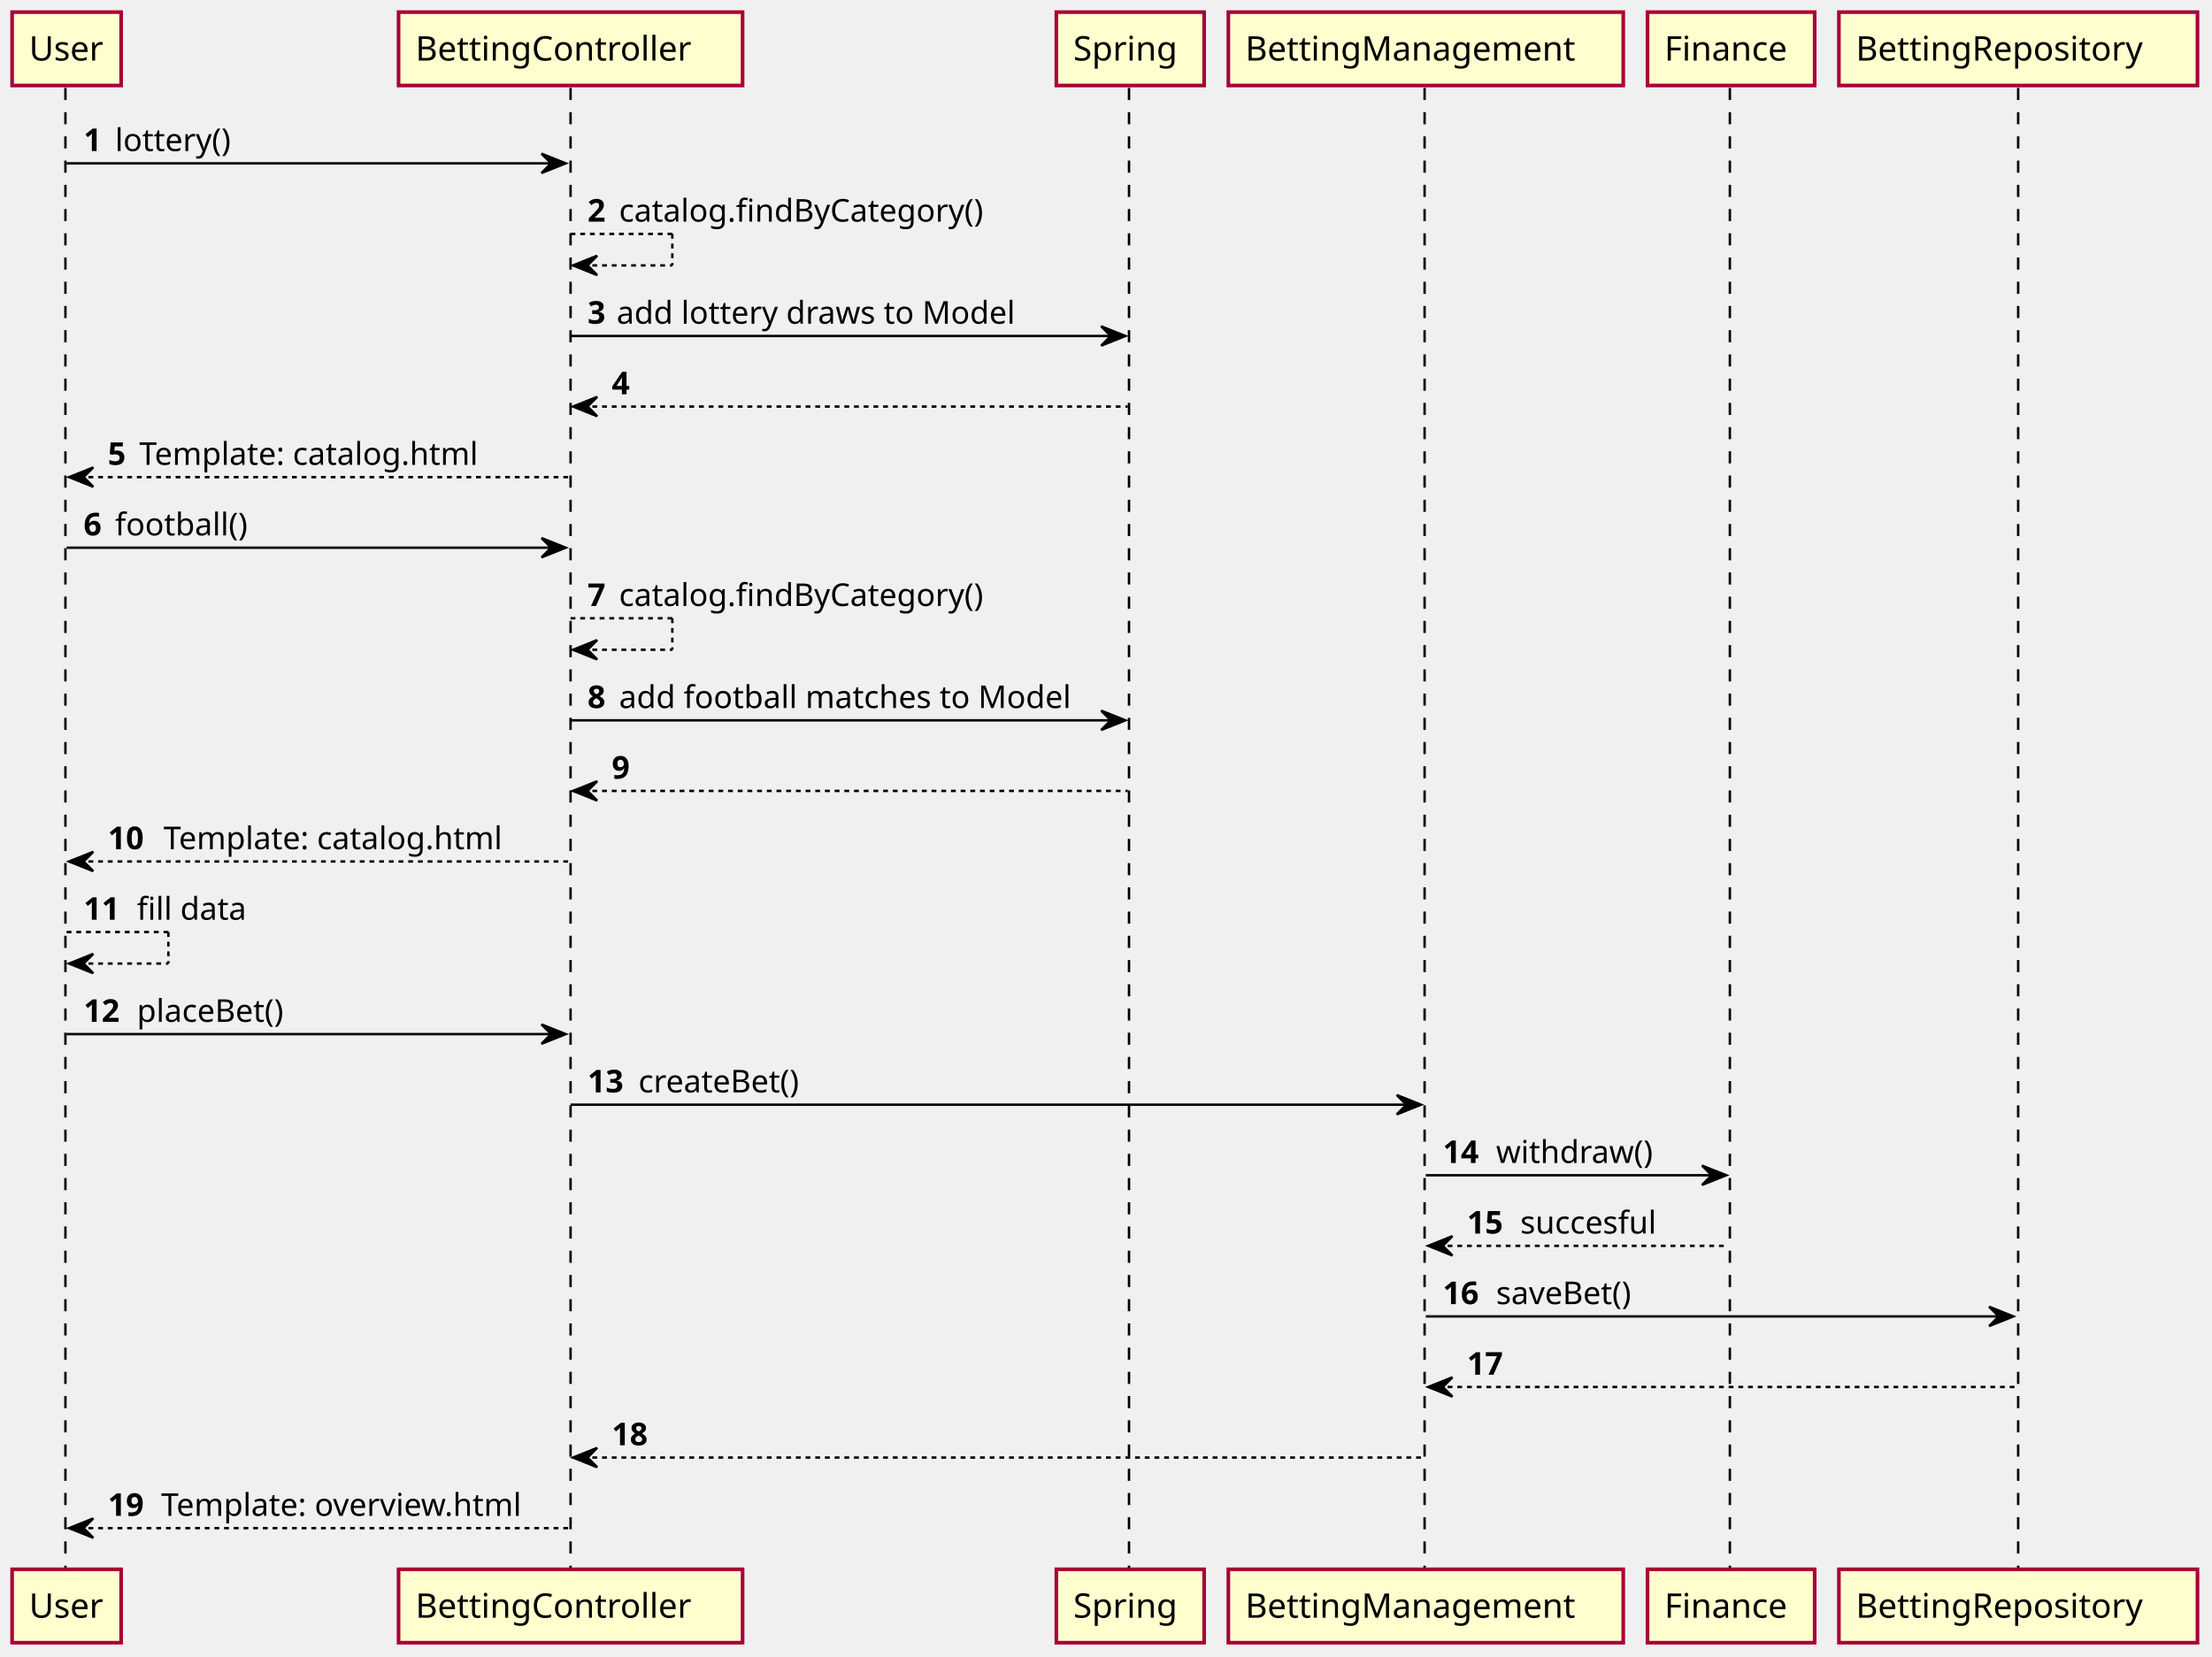
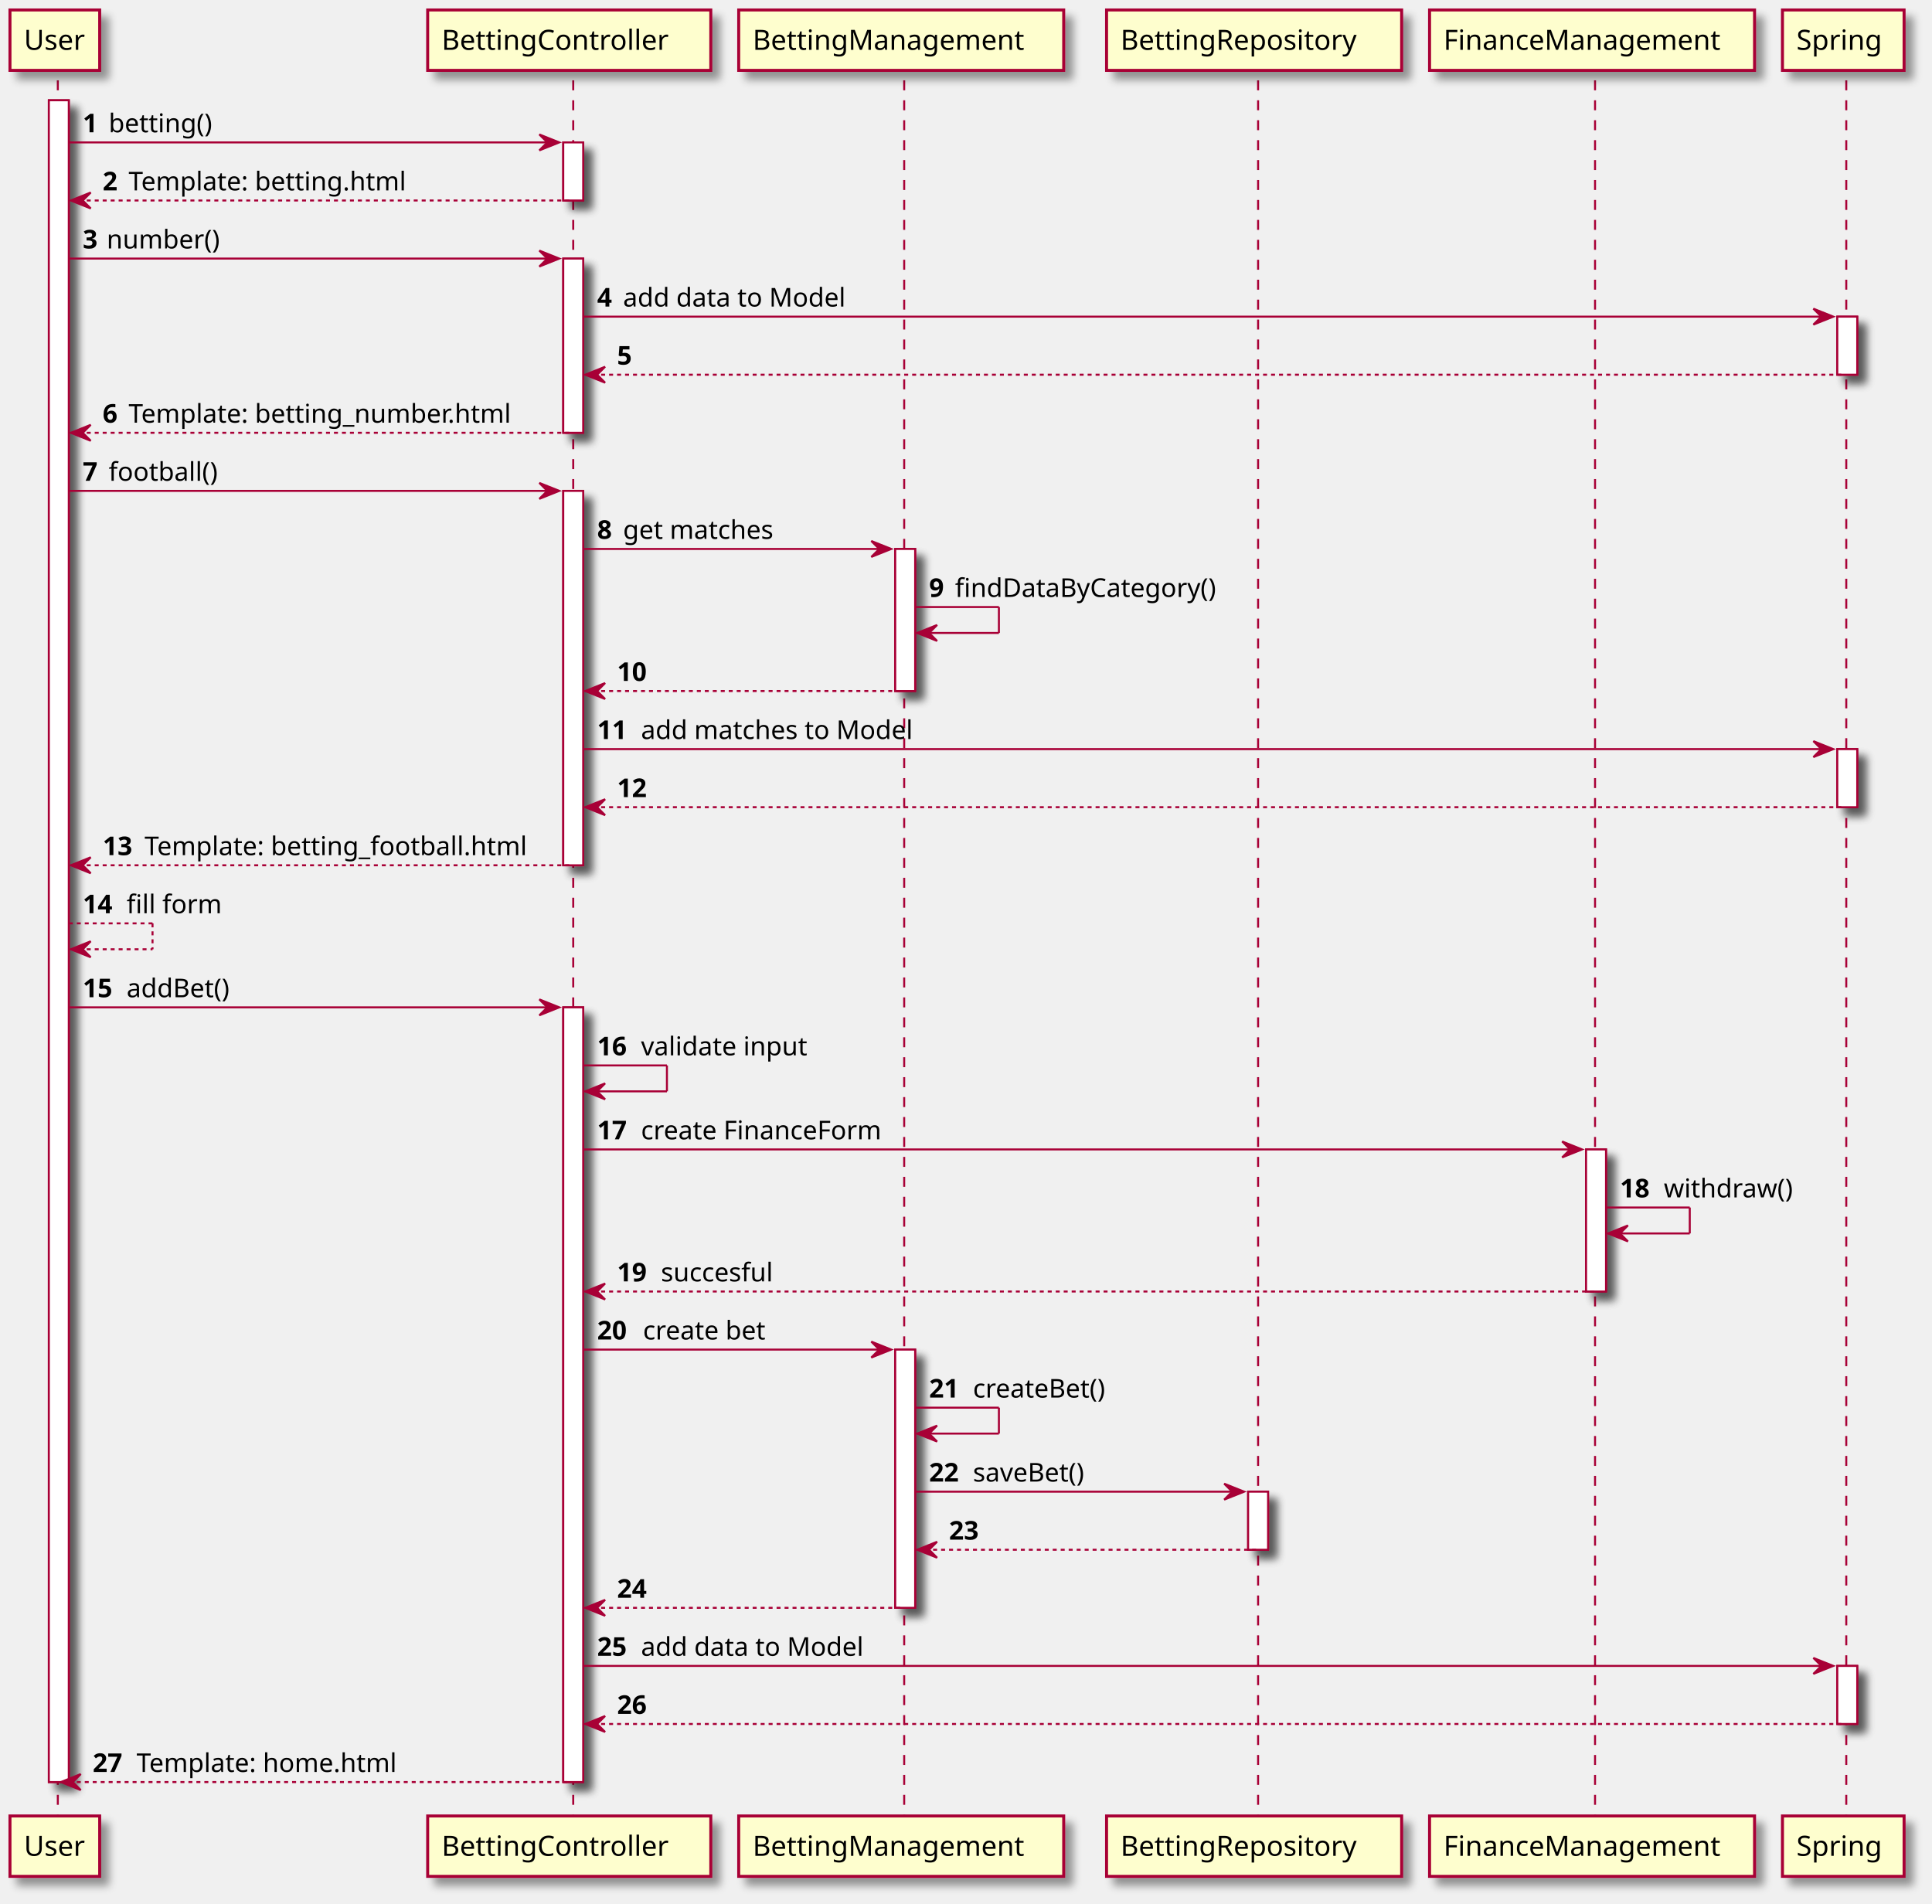
- <svg xmlns="http://www.w3.org/2000/svg" contentScriptType="application/ecmascript" contentStyleType="text/css" height="684px" preserveAspectRatio="none" style="width:913px;height:684px;background:#FFFFFF;" version="1.1" viewBox="0 0 913 684" width="913px" zoomAndPan="magnify">
-   <defs />
+ <svg xmlns="http://www.w3.org/2000/svg" contentScriptType="application/ecmascript" contentStyleType="text/css" height="955px" preserveAspectRatio="none" style="width:969px;height:955px;background:#FFFFFF;" version="1.1" viewBox="0 0 969 955" width="969px" zoomAndPan="magnify">
+   <defs>
+     <filter height="300%" id="f1ncm0u6bpi8b6" width="300%" x="-1" y="-1">
+       <feGaussianBlur result="blurOut" stdDeviation="2.0" />
+       <feColorMatrix in="blurOut" result="blurOut2" type="matrix" values="0 0 0 0 0 0 0 0 0 0 0 0 0 0 0 0 0 0 .4 0" />
+       <feOffset dx="4.0" dy="4.0" in="blurOut2" result="blurOut3" />
+       <feBlend in="SourceGraphic" in2="blurOut3" mode="normal" />
+     </filter>
+   </defs>
  <g>
-     <line style="stroke:#000000;stroke-width:1.0;stroke-dasharray:5.0,5.0;" x1="27" x2="27" y1="36.297" y2="648.82" />
-     <line style="stroke:#000000;stroke-width:1.0;stroke-dasharray:5.0,5.0;" x1="235.5" x2="235.5" y1="36.297" y2="648.82" />
-     <line style="stroke:#000000;stroke-width:1.0;stroke-dasharray:5.0,5.0;" x1="466" x2="466" y1="36.297" y2="648.82" />
-     <line style="stroke:#000000;stroke-width:1.0;stroke-dasharray:5.0,5.0;" x1="588" x2="588" y1="36.297" y2="648.82" />
-     <line style="stroke:#000000;stroke-width:1.0;stroke-dasharray:5.0,5.0;" x1="714" x2="714" y1="36.297" y2="648.82" />
-     <line style="stroke:#000000;stroke-width:1.0;stroke-dasharray:5.0,5.0;" x1="833" x2="833" y1="36.297" y2="648.82" />
-     <rect fill="#FEFECE" height="30.297" style="stroke:#A80036;stroke-width:1.5;" width="45" x="5" y="5" />
+     <rect fill="#FFFFFF" filter="url(#f1ncm0u6bpi8b6)" height="843.586" style="stroke:#A80036;stroke-width:1.0;" width="10" x="24.5" y="50.297" />
+     <rect fill="#FFFFFF" filter="url(#f1ncm0u6bpi8b6)" height="29.133" style="stroke:#A80036;stroke-width:1.0;" width="10" x="282.5" y="71.43" />
+     <rect fill="#FFFFFF" filter="url(#f1ncm0u6bpi8b6)" height="87.398" style="stroke:#A80036;stroke-width:1.0;" width="10" x="282.5" y="129.695" />
+     <rect fill="#FFFFFF" filter="url(#f1ncm0u6bpi8b6)" height="187.797" style="stroke:#A80036;stroke-width:1.0;" width="10" x="282.5" y="246.227" />
+     <rect fill="#FFFFFF" filter="url(#f1ncm0u6bpi8b6)" height="388.594" style="stroke:#A80036;stroke-width:1.0;" width="10" x="282.5" y="505.289" />
+     <rect fill="#FFFFFF" filter="url(#f1ncm0u6bpi8b6)" height="71.266" style="stroke:#A80036;stroke-width:1.0;" width="10" x="449" y="275.359" />
+     <rect fill="#FFFFFF" filter="url(#f1ncm0u6bpi8b6)" height="129.531" style="stroke:#A80036;stroke-width:1.0;" width="10" x="449" y="676.953" />
+     <rect fill="#FFFFFF" filter="url(#f1ncm0u6bpi8b6)" height="29.133" style="stroke:#A80036;stroke-width:1.0;" width="10" x="626" y="748.219" />
+     <rect fill="#FFFFFF" filter="url(#f1ncm0u6bpi8b6)" height="71.266" style="stroke:#A80036;stroke-width:1.0;" width="10" x="795.5" y="576.555" />
+     <rect fill="#FFFFFF" filter="url(#f1ncm0u6bpi8b6)" height="29.133" style="stroke:#A80036;stroke-width:1.0;" width="10" x="921.5" y="158.828" />
+     <rect fill="#FFFFFF" filter="url(#f1ncm0u6bpi8b6)" height="29.133" style="stroke:#A80036;stroke-width:1.0;" width="10" x="921.5" y="375.758" />
+     <rect fill="#FFFFFF" filter="url(#f1ncm0u6bpi8b6)" height="29.133" style="stroke:#A80036;stroke-width:1.0;" width="10" x="921.5" y="835.617" />
+     <line style="stroke:#A80036;stroke-width:1.0;stroke-dasharray:5.0,5.0;" x1="29" x2="29" y1="40.297" y2="911.883" />
+     <line style="stroke:#A80036;stroke-width:1.0;stroke-dasharray:5.0,5.0;" x1="287.5" x2="287.5" y1="40.297" y2="911.883" />
+     <line style="stroke:#A80036;stroke-width:1.0;stroke-dasharray:5.0,5.0;" x1="453.5" x2="453.5" y1="40.297" y2="911.883" />
+     <line style="stroke:#A80036;stroke-width:1.0;stroke-dasharray:5.0,5.0;" x1="631" x2="631" y1="40.297" y2="911.883" />
+     <line style="stroke:#A80036;stroke-width:1.0;stroke-dasharray:5.0,5.0;" x1="800" x2="800" y1="40.297" y2="911.883" />
+     <line style="stroke:#A80036;stroke-width:1.0;stroke-dasharray:5.0,5.0;" x1="926" x2="926" y1="40.297" y2="911.883" />
+     <rect fill="#FEFECE" filter="url(#f1ncm0u6bpi8b6)" height="30.297" style="stroke:#A80036;stroke-width:1.5;" width="45" x="5" y="5" />
    <text fill="#000000" font-family="sans-serif" font-size="14" lengthAdjust="spacing" textLength="31" x="12" y="24.995">User</text>
-     <rect fill="#FEFECE" height="30.297" style="stroke:#A80036;stroke-width:1.5;" width="45" x="5" y="647.82" />
-     <text fill="#000000" font-family="sans-serif" font-size="14" lengthAdjust="spacing" textLength="31" x="12" y="667.815">User</text>
-     <rect fill="#FEFECE" height="30.297" style="stroke:#A80036;stroke-width:1.5;" width="142" x="164.5" y="5" />
-     <text fill="#000000" font-family="sans-serif" font-size="14" lengthAdjust="spacing" textLength="128" x="171.5" y="24.995">BettingController</text>
-     <rect fill="#FEFECE" height="30.297" style="stroke:#A80036;stroke-width:1.5;" width="142" x="164.5" y="647.82" />
-     <text fill="#000000" font-family="sans-serif" font-size="14" lengthAdjust="spacing" textLength="128" x="171.5" y="667.815">BettingController</text>
-     <rect fill="#FEFECE" height="30.297" style="stroke:#A80036;stroke-width:1.5;" width="61" x="436" y="5" />
-     <text fill="#000000" font-family="sans-serif" font-size="14" lengthAdjust="spacing" textLength="47" x="443" y="24.995">Spring</text>
-     <rect fill="#FEFECE" height="30.297" style="stroke:#A80036;stroke-width:1.5;" width="61" x="436" y="647.82" />
-     <text fill="#000000" font-family="sans-serif" font-size="14" lengthAdjust="spacing" textLength="47" x="443" y="667.815">Spring</text>
-     <rect fill="#FEFECE" height="30.297" style="stroke:#A80036;stroke-width:1.5;" width="163" x="507" y="5" />
-     <text fill="#000000" font-family="sans-serif" font-size="14" lengthAdjust="spacing" textLength="149" x="514" y="24.995">BettingManagement</text>
-     <rect fill="#FEFECE" height="30.297" style="stroke:#A80036;stroke-width:1.5;" width="163" x="507" y="647.82" />
-     <text fill="#000000" font-family="sans-serif" font-size="14" lengthAdjust="spacing" textLength="149" x="514" y="667.815">BettingManagement</text>
-     <rect fill="#FEFECE" height="30.297" style="stroke:#A80036;stroke-width:1.5;" width="69" x="680" y="5" />
-     <text fill="#000000" font-family="sans-serif" font-size="14" lengthAdjust="spacing" textLength="55" x="687" y="24.995">Finance</text>
-     <rect fill="#FEFECE" height="30.297" style="stroke:#A80036;stroke-width:1.5;" width="69" x="680" y="647.82" />
-     <text fill="#000000" font-family="sans-serif" font-size="14" lengthAdjust="spacing" textLength="55" x="687" y="667.815">Finance</text>
-     <rect fill="#FEFECE" height="30.297" style="stroke:#A80036;stroke-width:1.5;" width="148" x="759" y="5" />
-     <text fill="#000000" font-family="sans-serif" font-size="14" lengthAdjust="spacing" textLength="134" x="766" y="24.995">BettingRepository</text>
-     <rect fill="#FEFECE" height="30.297" style="stroke:#A80036;stroke-width:1.5;" width="148" x="759" y="647.82" />
-     <text fill="#000000" font-family="sans-serif" font-size="14" lengthAdjust="spacing" textLength="134" x="766" y="667.815">BettingRepository</text>
-     <polygon fill="#000000" points="223.5,63.43,233.5,67.43,223.5,71.43,227.5,67.43" style="stroke:#000000;stroke-width:1.0;" />
-     <line style="stroke:#000000;stroke-width:1.0;" x1="27.5" x2="229.5" y1="67.43" y2="67.43" />
-     <text fill="#000000" font-family="sans-serif" font-size="13" font-weight="bold" lengthAdjust="spacing" textLength="9" x="34.5" y="62.364">1</text>
-     <text fill="#000000" font-family="sans-serif" font-size="13" lengthAdjust="spacing" textLength="52" x="47.5" y="62.364">lottery()</text>
-     <line style="stroke:#000000;stroke-width:1.0;stroke-dasharray:2.0,2.0;" x1="235.5" x2="277.5" y1="96.562" y2="96.562" />
-     <line style="stroke:#000000;stroke-width:1.0;stroke-dasharray:2.0,2.0;" x1="277.5" x2="277.5" y1="96.562" y2="109.562" />
-     <line style="stroke:#000000;stroke-width:1.0;stroke-dasharray:2.0,2.0;" x1="236.5" x2="277.5" y1="109.562" y2="109.562" />
-     <polygon fill="#000000" points="246.5,105.562,236.5,109.562,246.5,113.562,242.5,109.562" style="stroke:#000000;stroke-width:1.0;" />
-     <text fill="#000000" font-family="sans-serif" font-size="13" font-weight="bold" lengthAdjust="spacing" textLength="9" x="242.5" y="91.497">2</text>
-     <text fill="#000000" font-family="sans-serif" font-size="13" lengthAdjust="spacing" textLength="160" x="255.5" y="91.497">catalog.findByCategory()</text>
-     <polygon fill="#000000" points="454.5,134.695,464.5,138.695,454.5,142.695,458.5,138.695" style="stroke:#000000;stroke-width:1.0;" />
-     <line style="stroke:#000000;stroke-width:1.0;" x1="235.5" x2="460.5" y1="138.695" y2="138.695" />
-     <text fill="#000000" font-family="sans-serif" font-size="13" font-weight="bold" lengthAdjust="spacing" textLength="8" x="242.5" y="133.629">3</text>
-     <text fill="#000000" font-family="sans-serif" font-size="13" lengthAdjust="spacing" textLength="171" x="254.5" y="133.629">add lottery draws to Model</text>
-     <polygon fill="#000000" points="246.5,163.828,236.5,167.828,246.5,171.828,242.5,167.828" style="stroke:#000000;stroke-width:1.0;" />
-     <line style="stroke:#000000;stroke-width:1.0;stroke-dasharray:2.0,2.0;" x1="240.5" x2="465.5" y1="167.828" y2="167.828" />
-     <text fill="#000000" font-family="sans-serif" font-size="13" font-weight="bold" lengthAdjust="spacing" textLength="9" x="252.5" y="162.762">4</text>
-     <text fill="#000000" font-family="sans-serif" font-size="13" lengthAdjust="spacing" textLength="0" x="269.5" y="162.762" />
-     <polygon fill="#000000" points="38.5,192.961,28.5,196.961,38.5,200.961,34.5,196.961" style="stroke:#000000;stroke-width:1.0;" />
-     <line style="stroke:#000000;stroke-width:1.0;stroke-dasharray:2.0,2.0;" x1="32.5" x2="234.5" y1="196.961" y2="196.961" />
-     <text fill="#000000" font-family="sans-serif" font-size="13" font-weight="bold" lengthAdjust="spacing" textLength="9" x="44.5" y="191.895">5</text>
-     <text fill="#000000" font-family="sans-serif" font-size="13" lengthAdjust="spacing" textLength="150" x="57.5" y="191.895">Template: catalog.html</text>
-     <polygon fill="#000000" points="223.5,222.094,233.5,226.094,223.5,230.094,227.5,226.094" style="stroke:#000000;stroke-width:1.0;" />
-     <line style="stroke:#000000;stroke-width:1.0;" x1="27.5" x2="229.5" y1="226.094" y2="226.094" />
-     <text fill="#000000" font-family="sans-serif" font-size="13" font-weight="bold" lengthAdjust="spacing" textLength="9" x="34.5" y="221.028">6</text>
-     <text fill="#000000" font-family="sans-serif" font-size="13" lengthAdjust="spacing" textLength="58" x="47.5" y="221.028">football()</text>
-     <line style="stroke:#000000;stroke-width:1.0;stroke-dasharray:2.0,2.0;" x1="235.5" x2="277.5" y1="255.227" y2="255.227" />
-     <line style="stroke:#000000;stroke-width:1.0;stroke-dasharray:2.0,2.0;" x1="277.5" x2="277.5" y1="255.227" y2="268.227" />
-     <line style="stroke:#000000;stroke-width:1.0;stroke-dasharray:2.0,2.0;" x1="236.5" x2="277.5" y1="268.227" y2="268.227" />
-     <polygon fill="#000000" points="246.5,264.227,236.5,268.227,246.5,272.227,242.5,268.227" style="stroke:#000000;stroke-width:1.0;" />
-     <text fill="#000000" font-family="sans-serif" font-size="13" font-weight="bold" lengthAdjust="spacing" textLength="9" x="242.5" y="250.161">7</text>
-     <text fill="#000000" font-family="sans-serif" font-size="13" lengthAdjust="spacing" textLength="160" x="255.5" y="250.161">catalog.findByCategory()</text>
-     <polygon fill="#000000" points="454.5,293.359,464.5,297.359,454.5,301.359,458.5,297.359" style="stroke:#000000;stroke-width:1.0;" />
-     <line style="stroke:#000000;stroke-width:1.0;" x1="235.5" x2="460.5" y1="297.359" y2="297.359" />
-     <text fill="#000000" font-family="sans-serif" font-size="13" font-weight="bold" lengthAdjust="spacing" textLength="9" x="242.5" y="292.293">8</text>
-     <text fill="#000000" font-family="sans-serif" font-size="13" lengthAdjust="spacing" textLength="194" x="255.5" y="292.293">add football matches to Model</text>
-     <polygon fill="#000000" points="246.5,322.492,236.5,326.492,246.5,330.492,242.5,326.492" style="stroke:#000000;stroke-width:1.0;" />
-     <line style="stroke:#000000;stroke-width:1.0;stroke-dasharray:2.0,2.0;" x1="240.5" x2="465.5" y1="326.492" y2="326.492" />
-     <text fill="#000000" font-family="sans-serif" font-size="13" font-weight="bold" lengthAdjust="spacing" textLength="9" x="252.5" y="321.426">9</text>
-     <text fill="#000000" font-family="sans-serif" font-size="13" lengthAdjust="spacing" textLength="0" x="269.5" y="321.426" />
-     <polygon fill="#000000" points="38.5,351.625,28.5,355.625,38.5,359.625,34.5,355.625" style="stroke:#000000;stroke-width:1.0;" />
-     <line style="stroke:#000000;stroke-width:1.0;stroke-dasharray:2.0,2.0;" x1="32.5" x2="234.5" y1="355.625" y2="355.625" />
-     <text fill="#000000" font-family="sans-serif" font-size="13" font-weight="bold" lengthAdjust="spacing" textLength="19" x="44.5" y="350.559">10</text>
-     <text fill="#000000" font-family="sans-serif" font-size="13" lengthAdjust="spacing" textLength="150" x="67.5" y="350.559">Template: catalog.html</text>
-     <line style="stroke:#000000;stroke-width:1.0;stroke-dasharray:2.0,2.0;" x1="27.5" x2="69.5" y1="384.758" y2="384.758" />
-     <line style="stroke:#000000;stroke-width:1.0;stroke-dasharray:2.0,2.0;" x1="69.5" x2="69.5" y1="384.758" y2="397.758" />
-     <line style="stroke:#000000;stroke-width:1.0;stroke-dasharray:2.0,2.0;" x1="28.5" x2="69.5" y1="397.758" y2="397.758" />
-     <polygon fill="#000000" points="38.5,393.758,28.5,397.758,38.5,401.758,34.5,397.758" style="stroke:#000000;stroke-width:1.0;" />
-     <text fill="#000000" font-family="sans-serif" font-size="13" font-weight="bold" lengthAdjust="spacing" textLength="18" x="34.5" y="379.692">11</text>
-     <text fill="#000000" font-family="sans-serif" font-size="13" lengthAdjust="spacing" textLength="47" x="56.5" y="379.692">fill data</text>
-     <polygon fill="#000000" points="223.5,422.891,233.5,426.891,223.5,430.891,227.5,426.891" style="stroke:#000000;stroke-width:1.0;" />
-     <line style="stroke:#000000;stroke-width:1.0;" x1="27.5" x2="229.5" y1="426.891" y2="426.891" />
-     <text fill="#000000" font-family="sans-serif" font-size="13" font-weight="bold" lengthAdjust="spacing" textLength="18" x="34.5" y="421.825">12</text>
-     <text fill="#000000" font-family="sans-serif" font-size="13" lengthAdjust="spacing" textLength="65" x="56.5" y="421.825">placeBet()</text>
-     <polygon fill="#000000" points="576.5,452.023,586.5,456.023,576.5,460.023,580.5,456.023" style="stroke:#000000;stroke-width:1.0;" />
-     <line style="stroke:#000000;stroke-width:1.0;" x1="235.5" x2="582.5" y1="456.023" y2="456.023" />
-     <text fill="#000000" font-family="sans-serif" font-size="13" font-weight="bold" lengthAdjust="spacing" textLength="17" x="242.5" y="450.957">13</text>
-     <text fill="#000000" font-family="sans-serif" font-size="13" lengthAdjust="spacing" textLength="72" x="263.5" y="450.957">createBet()</text>
-     <polygon fill="#000000" points="702.5,481.156,712.5,485.156,702.5,489.156,706.5,485.156" style="stroke:#000000;stroke-width:1.0;" />
-     <line style="stroke:#000000;stroke-width:1.0;" x1="588.5" x2="708.5" y1="485.156" y2="485.156" />
-     <text fill="#000000" font-family="sans-serif" font-size="13" font-weight="bold" lengthAdjust="spacing" textLength="18" x="595.5" y="480.09">14</text>
-     <text fill="#000000" font-family="sans-serif" font-size="13" lengthAdjust="spacing" textLength="69" x="617.5" y="480.09">withdraw()</text>
-     <polygon fill="#000000" points="599.5,510.289,589.5,514.289,599.5,518.289,595.5,514.289" style="stroke:#000000;stroke-width:1.0;" />
-     <line style="stroke:#000000;stroke-width:1.0;stroke-dasharray:2.0,2.0;" x1="593.5" x2="713.5" y1="514.289" y2="514.289" />
-     <text fill="#000000" font-family="sans-serif" font-size="13" font-weight="bold" lengthAdjust="spacing" textLength="18" x="605.5" y="509.223">15</text>
-     <text fill="#000000" font-family="sans-serif" font-size="13" lengthAdjust="spacing" textLength="60" x="627.5" y="509.223">succesful</text>
-     <polygon fill="#000000" points="821,539.422,831,543.422,821,547.422,825,543.422" style="stroke:#000000;stroke-width:1.0;" />
-     <line style="stroke:#000000;stroke-width:1.0;" x1="588.5" x2="827" y1="543.422" y2="543.422" />
-     <text fill="#000000" font-family="sans-serif" font-size="13" font-weight="bold" lengthAdjust="spacing" textLength="18" x="595.5" y="538.356">16</text>
-     <text fill="#000000" font-family="sans-serif" font-size="13" lengthAdjust="spacing" textLength="62" x="617.5" y="538.356">saveBet()</text>
-     <polygon fill="#000000" points="599.5,568.555,589.5,572.555,599.5,576.555,595.5,572.555" style="stroke:#000000;stroke-width:1.0;" />
-     <line style="stroke:#000000;stroke-width:1.0;stroke-dasharray:2.0,2.0;" x1="593.5" x2="832" y1="572.555" y2="572.555" />
-     <text fill="#000000" font-family="sans-serif" font-size="13" font-weight="bold" lengthAdjust="spacing" textLength="18" x="605.5" y="567.489">17</text>
-     <text fill="#000000" font-family="sans-serif" font-size="13" lengthAdjust="spacing" textLength="0" x="631.5" y="567.489" />
-     <polygon fill="#000000" points="246.5,597.688,236.5,601.688,246.5,605.688,242.5,601.688" style="stroke:#000000;stroke-width:1.0;" />
-     <line style="stroke:#000000;stroke-width:1.0;stroke-dasharray:2.0,2.0;" x1="240.5" x2="587.5" y1="601.688" y2="601.688" />
-     <text fill="#000000" font-family="sans-serif" font-size="13" font-weight="bold" lengthAdjust="spacing" textLength="18" x="252.5" y="596.622">18</text>
-     <text fill="#000000" font-family="sans-serif" font-size="13" lengthAdjust="spacing" textLength="0" x="278.5" y="596.622" />
-     <polygon fill="#000000" points="38.5,626.82,28.5,630.82,38.5,634.82,34.5,630.82" style="stroke:#000000;stroke-width:1.0;" />
-     <line style="stroke:#000000;stroke-width:1.0;stroke-dasharray:2.0,2.0;" x1="32.5" x2="234.5" y1="630.82" y2="630.82" />
-     <text fill="#000000" font-family="sans-serif" font-size="13" font-weight="bold" lengthAdjust="spacing" textLength="18" x="44.5" y="625.754">19</text>
-     <text fill="#000000" font-family="sans-serif" font-size="13" lengthAdjust="spacing" textLength="162" x="66.5" y="625.754">Template: overview.html</text>
+     <rect fill="#FEFECE" filter="url(#f1ncm0u6bpi8b6)" height="30.297" style="stroke:#A80036;stroke-width:1.5;" width="45" x="5" y="910.883" />
+     <text fill="#000000" font-family="sans-serif" font-size="14" lengthAdjust="spacing" textLength="31" x="12" y="930.878">User</text>
+     <rect fill="#FEFECE" filter="url(#f1ncm0u6bpi8b6)" height="30.297" style="stroke:#A80036;stroke-width:1.5;" width="142" x="214.5" y="5" />
+     <text fill="#000000" font-family="sans-serif" font-size="14" lengthAdjust="spacing" textLength="128" x="221.5" y="24.995">BettingController</text>
+     <rect fill="#FEFECE" filter="url(#f1ncm0u6bpi8b6)" height="30.297" style="stroke:#A80036;stroke-width:1.5;" width="142" x="214.5" y="910.883" />
+     <text fill="#000000" font-family="sans-serif" font-size="14" lengthAdjust="spacing" textLength="128" x="221.5" y="930.878">BettingController</text>
+     <rect fill="#FEFECE" filter="url(#f1ncm0u6bpi8b6)" height="30.297" style="stroke:#A80036;stroke-width:1.5;" width="163" x="370.5" y="5" />
+     <text fill="#000000" font-family="sans-serif" font-size="14" lengthAdjust="spacing" textLength="149" x="377.5" y="24.995">BettingManagement</text>
+     <rect fill="#FEFECE" filter="url(#f1ncm0u6bpi8b6)" height="30.297" style="stroke:#A80036;stroke-width:1.5;" width="163" x="370.5" y="910.883" />
+     <text fill="#000000" font-family="sans-serif" font-size="14" lengthAdjust="spacing" textLength="149" x="377.5" y="930.878">BettingManagement</text>
+     <rect fill="#FEFECE" filter="url(#f1ncm0u6bpi8b6)" height="30.297" style="stroke:#A80036;stroke-width:1.5;" width="148" x="555" y="5" />
+     <text fill="#000000" font-family="sans-serif" font-size="14" lengthAdjust="spacing" textLength="134" x="562" y="24.995">BettingRepository</text>
+     <rect fill="#FEFECE" filter="url(#f1ncm0u6bpi8b6)" height="30.297" style="stroke:#A80036;stroke-width:1.5;" width="148" x="555" y="910.883" />
+     <text fill="#000000" font-family="sans-serif" font-size="14" lengthAdjust="spacing" textLength="134" x="562" y="930.878">BettingRepository</text>
+     <rect fill="#FEFECE" filter="url(#f1ncm0u6bpi8b6)" height="30.297" style="stroke:#A80036;stroke-width:1.5;" width="163" x="717" y="5" />
+     <text fill="#000000" font-family="sans-serif" font-size="14" lengthAdjust="spacing" textLength="149" x="724" y="24.995">FinanceManagement</text>
+     <rect fill="#FEFECE" filter="url(#f1ncm0u6bpi8b6)" height="30.297" style="stroke:#A80036;stroke-width:1.5;" width="163" x="717" y="910.883" />
+     <text fill="#000000" font-family="sans-serif" font-size="14" lengthAdjust="spacing" textLength="149" x="724" y="930.878">FinanceManagement</text>
+     <rect fill="#FEFECE" filter="url(#f1ncm0u6bpi8b6)" height="30.297" style="stroke:#A80036;stroke-width:1.5;" width="61" x="894" y="5" />
+     <text fill="#000000" font-family="sans-serif" font-size="14" lengthAdjust="spacing" textLength="47" x="901" y="24.995">Spring</text>
+     <rect fill="#FEFECE" filter="url(#f1ncm0u6bpi8b6)" height="30.297" style="stroke:#A80036;stroke-width:1.5;" width="61" x="894" y="910.883" />
+     <text fill="#000000" font-family="sans-serif" font-size="14" lengthAdjust="spacing" textLength="47" x="901" y="930.878">Spring</text>
+     <rect fill="#FFFFFF" filter="url(#f1ncm0u6bpi8b6)" height="843.586" style="stroke:#A80036;stroke-width:1.0;" width="10" x="24.5" y="50.297" />
+     <rect fill="#FFFFFF" filter="url(#f1ncm0u6bpi8b6)" height="29.133" style="stroke:#A80036;stroke-width:1.0;" width="10" x="282.5" y="71.43" />
+     <rect fill="#FFFFFF" filter="url(#f1ncm0u6bpi8b6)" height="87.398" style="stroke:#A80036;stroke-width:1.0;" width="10" x="282.5" y="129.695" />
+     <rect fill="#FFFFFF" filter="url(#f1ncm0u6bpi8b6)" height="187.797" style="stroke:#A80036;stroke-width:1.0;" width="10" x="282.5" y="246.227" />
+     <rect fill="#FFFFFF" filter="url(#f1ncm0u6bpi8b6)" height="388.594" style="stroke:#A80036;stroke-width:1.0;" width="10" x="282.5" y="505.289" />
+     <rect fill="#FFFFFF" filter="url(#f1ncm0u6bpi8b6)" height="71.266" style="stroke:#A80036;stroke-width:1.0;" width="10" x="449" y="275.359" />
+     <rect fill="#FFFFFF" filter="url(#f1ncm0u6bpi8b6)" height="129.531" style="stroke:#A80036;stroke-width:1.0;" width="10" x="449" y="676.953" />
+     <rect fill="#FFFFFF" filter="url(#f1ncm0u6bpi8b6)" height="29.133" style="stroke:#A80036;stroke-width:1.0;" width="10" x="626" y="748.219" />
+     <rect fill="#FFFFFF" filter="url(#f1ncm0u6bpi8b6)" height="71.266" style="stroke:#A80036;stroke-width:1.0;" width="10" x="795.5" y="576.555" />
+     <rect fill="#FFFFFF" filter="url(#f1ncm0u6bpi8b6)" height="29.133" style="stroke:#A80036;stroke-width:1.0;" width="10" x="921.5" y="158.828" />
+     <rect fill="#FFFFFF" filter="url(#f1ncm0u6bpi8b6)" height="29.133" style="stroke:#A80036;stroke-width:1.0;" width="10" x="921.5" y="375.758" />
+     <rect fill="#FFFFFF" filter="url(#f1ncm0u6bpi8b6)" height="29.133" style="stroke:#A80036;stroke-width:1.0;" width="10" x="921.5" y="835.617" />
+     <polygon fill="#A80036" points="270.5,67.43,280.5,71.43,270.5,75.43,274.5,71.43" style="stroke:#A80036;stroke-width:1.0;" />
+     <line style="stroke:#A80036;stroke-width:1.0;" x1="34.5" x2="276.5" y1="71.43" y2="71.43" />
+     <text fill="#000000" font-family="sans-serif" font-size="13" font-weight="bold" lengthAdjust="spacing" textLength="9" x="41.5" y="66.364">1</text>
+     <text fill="#000000" font-family="sans-serif" font-size="13" lengthAdjust="spacing" textLength="55" x="54.5" y="66.364">betting()</text>
+     <polygon fill="#A80036" points="45.5,96.562,35.5,100.562,45.5,104.562,41.5,100.562" style="stroke:#A80036;stroke-width:1.0;" />
+     <line style="stroke:#A80036;stroke-width:1.0;stroke-dasharray:2.0,2.0;" x1="39.5" x2="286.5" y1="100.562" y2="100.562" />
+     <text fill="#000000" font-family="sans-serif" font-size="13" font-weight="bold" lengthAdjust="spacing" textLength="9" x="51.5" y="95.497">2</text>
+     <text fill="#000000" font-family="sans-serif" font-size="13" lengthAdjust="spacing" textLength="148" x="64.5" y="95.497">Template: betting.html</text>
+     <polygon fill="#A80036" points="270.5,125.695,280.5,129.695,270.5,133.695,274.5,129.695" style="stroke:#A80036;stroke-width:1.0;" />
+     <line style="stroke:#A80036;stroke-width:1.0;" x1="34.5" x2="276.5" y1="129.695" y2="129.695" />
+     <text fill="#000000" font-family="sans-serif" font-size="13" font-weight="bold" lengthAdjust="spacing" textLength="8" x="41.5" y="124.629">3</text>
+     <text fill="#000000" font-family="sans-serif" font-size="13" lengthAdjust="spacing" textLength="60" x="53.5" y="124.629">number()</text>
+     <polygon fill="#A80036" points="909.5,154.828,919.5,158.828,909.5,162.828,913.5,158.828" style="stroke:#A80036;stroke-width:1.0;" />
+     <line style="stroke:#A80036;stroke-width:1.0;" x1="292.5" x2="915.5" y1="158.828" y2="158.828" />
+     <text fill="#000000" font-family="sans-serif" font-size="13" font-weight="bold" lengthAdjust="spacing" textLength="9" x="299.5" y="153.762">4</text>
+     <text fill="#000000" font-family="sans-serif" font-size="13" lengthAdjust="spacing" textLength="115" x="312.5" y="153.762">add data to Model</text>
+     <polygon fill="#A80036" points="303.5,183.961,293.5,187.961,303.5,191.961,299.5,187.961" style="stroke:#A80036;stroke-width:1.0;" />
+     <line style="stroke:#A80036;stroke-width:1.0;stroke-dasharray:2.0,2.0;" x1="297.5" x2="925.5" y1="187.961" y2="187.961" />
+     <text fill="#000000" font-family="sans-serif" font-size="13" font-weight="bold" lengthAdjust="spacing" textLength="9" x="309.5" y="182.895">5</text>
+     <text fill="#000000" font-family="sans-serif" font-size="13" lengthAdjust="spacing" textLength="0" x="326.5" y="182.895" />
+     <polygon fill="#A80036" points="45.5,213.094,35.5,217.094,45.5,221.094,41.5,217.094" style="stroke:#A80036;stroke-width:1.0;" />
+     <line style="stroke:#A80036;stroke-width:1.0;stroke-dasharray:2.0,2.0;" x1="39.5" x2="286.5" y1="217.094" y2="217.094" />
+     <text fill="#000000" font-family="sans-serif" font-size="13" font-weight="bold" lengthAdjust="spacing" textLength="9" x="51.5" y="212.028">6</text>
+     <text fill="#000000" font-family="sans-serif" font-size="13" lengthAdjust="spacing" textLength="205" x="64.5" y="212.028">Template: betting_number.html</text>
+     <polygon fill="#A80036" points="270.5,242.227,280.5,246.227,270.5,250.227,274.5,246.227" style="stroke:#A80036;stroke-width:1.0;" />
+     <line style="stroke:#A80036;stroke-width:1.0;" x1="34.5" x2="276.5" y1="246.227" y2="246.227" />
+     <text fill="#000000" font-family="sans-serif" font-size="13" font-weight="bold" lengthAdjust="spacing" textLength="9" x="41.5" y="241.161">7</text>
+     <text fill="#000000" font-family="sans-serif" font-size="13" lengthAdjust="spacing" textLength="58" x="54.5" y="241.161">football()</text>
+     <polygon fill="#A80036" points="437,271.359,447,275.359,437,279.359,441,275.359" style="stroke:#A80036;stroke-width:1.0;" />
+     <line style="stroke:#A80036;stroke-width:1.0;" x1="292.5" x2="443" y1="275.359" y2="275.359" />
+     <text fill="#000000" font-family="sans-serif" font-size="13" font-weight="bold" lengthAdjust="spacing" textLength="9" x="299.5" y="270.293">8</text>
+     <text fill="#000000" font-family="sans-serif" font-size="13" lengthAdjust="spacing" textLength="81" x="312.5" y="270.293">get matches</text>
+     <line style="stroke:#A80036;stroke-width:1.0;" x1="459" x2="501" y1="304.492" y2="304.492" />
+     <line style="stroke:#A80036;stroke-width:1.0;" x1="501" x2="501" y1="304.492" y2="317.492" />
+     <line style="stroke:#A80036;stroke-width:1.0;" x1="460" x2="501" y1="317.492" y2="317.492" />
+     <polygon fill="#A80036" points="470,313.492,460,317.492,470,321.492,466,317.492" style="stroke:#A80036;stroke-width:1.0;" />
+     <text fill="#000000" font-family="sans-serif" font-size="13" font-weight="bold" lengthAdjust="spacing" textLength="9" x="466" y="299.426">9</text>
+     <text fill="#000000" font-family="sans-serif" font-size="13" lengthAdjust="spacing" textLength="140" x="479" y="299.426">findDataByCategory()</text>
+     <polygon fill="#A80036" points="303.5,342.625,293.5,346.625,303.5,350.625,299.5,346.625" style="stroke:#A80036;stroke-width:1.0;" />
+     <line style="stroke:#A80036;stroke-width:1.0;stroke-dasharray:2.0,2.0;" x1="297.5" x2="453" y1="346.625" y2="346.625" />
+     <text fill="#000000" font-family="sans-serif" font-size="13" font-weight="bold" lengthAdjust="spacing" textLength="19" x="309.5" y="341.559">10</text>
+     <text fill="#000000" font-family="sans-serif" font-size="13" lengthAdjust="spacing" textLength="0" x="336.5" y="341.559" />
+     <polygon fill="#A80036" points="909.5,371.758,919.5,375.758,909.5,379.758,913.5,375.758" style="stroke:#A80036;stroke-width:1.0;" />
+     <line style="stroke:#A80036;stroke-width:1.0;" x1="292.5" x2="915.5" y1="375.758" y2="375.758" />
+     <text fill="#000000" font-family="sans-serif" font-size="13" font-weight="bold" lengthAdjust="spacing" textLength="18" x="299.5" y="370.692">11</text>
+     <text fill="#000000" font-family="sans-serif" font-size="13" lengthAdjust="spacing" textLength="142" x="321.5" y="370.692">add matches to Model</text>
+     <polygon fill="#A80036" points="303.5,400.891,293.5,404.891,303.5,408.891,299.5,404.891" style="stroke:#A80036;stroke-width:1.0;" />
+     <line style="stroke:#A80036;stroke-width:1.0;stroke-dasharray:2.0,2.0;" x1="297.5" x2="925.5" y1="404.891" y2="404.891" />
+     <text fill="#000000" font-family="sans-serif" font-size="13" font-weight="bold" lengthAdjust="spacing" textLength="18" x="309.5" y="399.825">12</text>
+     <text fill="#000000" font-family="sans-serif" font-size="13" lengthAdjust="spacing" textLength="0" x="335.5" y="399.825" />
+     <polygon fill="#A80036" points="45.5,430.023,35.5,434.023,45.5,438.023,41.5,434.023" style="stroke:#A80036;stroke-width:1.0;" />
+     <line style="stroke:#A80036;stroke-width:1.0;stroke-dasharray:2.0,2.0;" x1="39.5" x2="286.5" y1="434.023" y2="434.023" />
+     <text fill="#000000" font-family="sans-serif" font-size="13" font-weight="bold" lengthAdjust="spacing" textLength="17" x="51.5" y="428.957">13</text>
+     <text fill="#000000" font-family="sans-serif" font-size="13" lengthAdjust="spacing" textLength="203" x="72.5" y="428.957">Template: betting_football.html</text>
+     <line style="stroke:#A80036;stroke-width:1.0;stroke-dasharray:2.0,2.0;" x1="34.5" x2="76.5" y1="463.156" y2="463.156" />
+     <line style="stroke:#A80036;stroke-width:1.0;stroke-dasharray:2.0,2.0;" x1="76.5" x2="76.5" y1="463.156" y2="476.156" />
+     <line style="stroke:#A80036;stroke-width:1.0;stroke-dasharray:2.0,2.0;" x1="35.5" x2="76.5" y1="476.156" y2="476.156" />
+     <polygon fill="#A80036" points="45.5,472.156,35.5,476.156,45.5,480.156,41.5,476.156" style="stroke:#A80036;stroke-width:1.0;" />
+     <text fill="#000000" font-family="sans-serif" font-size="13" font-weight="bold" lengthAdjust="spacing" textLength="18" x="41.5" y="458.09">14</text>
+     <text fill="#000000" font-family="sans-serif" font-size="13" lengthAdjust="spacing" textLength="49" x="63.5" y="458.09">fill form</text>
+     <polygon fill="#A80036" points="270.5,501.289,280.5,505.289,270.5,509.289,274.5,505.289" style="stroke:#A80036;stroke-width:1.0;" />
+     <line style="stroke:#A80036;stroke-width:1.0;" x1="34.5" x2="276.5" y1="505.289" y2="505.289" />
+     <text fill="#000000" font-family="sans-serif" font-size="13" font-weight="bold" lengthAdjust="spacing" textLength="18" x="41.5" y="500.223">15</text>
+     <text fill="#000000" font-family="sans-serif" font-size="13" lengthAdjust="spacing" textLength="55" x="63.5" y="500.223">addBet()</text>
+     <line style="stroke:#A80036;stroke-width:1.0;" x1="292.5" x2="334.5" y1="534.422" y2="534.422" />
+     <line style="stroke:#A80036;stroke-width:1.0;" x1="334.5" x2="334.5" y1="534.422" y2="547.422" />
+     <line style="stroke:#A80036;stroke-width:1.0;" x1="293.5" x2="334.5" y1="547.422" y2="547.422" />
+     <polygon fill="#A80036" points="303.5,543.422,293.5,547.422,303.5,551.422,299.5,547.422" style="stroke:#A80036;stroke-width:1.0;" />
+     <text fill="#000000" font-family="sans-serif" font-size="13" font-weight="bold" lengthAdjust="spacing" textLength="18" x="299.5" y="529.356">16</text>
+     <text fill="#000000" font-family="sans-serif" font-size="13" lengthAdjust="spacing" textLength="87" x="321.5" y="529.356">validate input</text>
+     <polygon fill="#A80036" points="783.5,572.555,793.5,576.555,783.5,580.555,787.5,576.555" style="stroke:#A80036;stroke-width:1.0;" />
+     <line style="stroke:#A80036;stroke-width:1.0;" x1="292.5" x2="789.5" y1="576.555" y2="576.555" />
+     <text fill="#000000" font-family="sans-serif" font-size="13" font-weight="bold" lengthAdjust="spacing" textLength="18" x="299.5" y="571.489">17</text>
+     <text fill="#000000" font-family="sans-serif" font-size="13" lengthAdjust="spacing" textLength="127" x="321.5" y="571.489">create FinanceForm</text>
+     <line style="stroke:#A80036;stroke-width:1.0;" x1="805.5" x2="847.5" y1="605.688" y2="605.688" />
+     <line style="stroke:#A80036;stroke-width:1.0;" x1="847.5" x2="847.5" y1="605.688" y2="618.688" />
+     <line style="stroke:#A80036;stroke-width:1.0;" x1="806.5" x2="847.5" y1="618.688" y2="618.688" />
+     <polygon fill="#A80036" points="816.5,614.688,806.5,618.688,816.5,622.688,812.5,618.688" style="stroke:#A80036;stroke-width:1.0;" />
+     <text fill="#000000" font-family="sans-serif" font-size="13" font-weight="bold" lengthAdjust="spacing" textLength="18" x="812.5" y="600.622">18</text>
+     <text fill="#000000" font-family="sans-serif" font-size="13" lengthAdjust="spacing" textLength="69" x="834.5" y="600.622">withdraw()</text>
+     <polygon fill="#A80036" points="303.5,643.82,293.5,647.82,303.5,651.82,299.5,647.82" style="stroke:#A80036;stroke-width:1.0;" />
+     <line style="stroke:#A80036;stroke-width:1.0;stroke-dasharray:2.0,2.0;" x1="297.5" x2="799.5" y1="647.82" y2="647.82" />
+     <text fill="#000000" font-family="sans-serif" font-size="13" font-weight="bold" lengthAdjust="spacing" textLength="18" x="309.5" y="642.754">19</text>
+     <text fill="#000000" font-family="sans-serif" font-size="13" lengthAdjust="spacing" textLength="60" x="331.5" y="642.754">succesful</text>
+     <polygon fill="#A80036" points="437,672.953,447,676.953,437,680.953,441,676.953" style="stroke:#A80036;stroke-width:1.0;" />
+     <line style="stroke:#A80036;stroke-width:1.0;" x1="292.5" x2="443" y1="676.953" y2="676.953" />
+     <text fill="#000000" font-family="sans-serif" font-size="13" font-weight="bold" lengthAdjust="spacing" textLength="19" x="299.5" y="671.887">20</text>
+     <text fill="#000000" font-family="sans-serif" font-size="13" lengthAdjust="spacing" textLength="66" x="322.5" y="671.887">create bet</text>
+     <line style="stroke:#A80036;stroke-width:1.0;" x1="459" x2="501" y1="706.086" y2="706.086" />
+     <line style="stroke:#A80036;stroke-width:1.0;" x1="501" x2="501" y1="706.086" y2="719.086" />
+     <line style="stroke:#A80036;stroke-width:1.0;" x1="460" x2="501" y1="719.086" y2="719.086" />
+     <polygon fill="#A80036" points="470,715.086,460,719.086,470,723.086,466,719.086" style="stroke:#A80036;stroke-width:1.0;" />
+     <text fill="#000000" font-family="sans-serif" font-size="13" font-weight="bold" lengthAdjust="spacing" textLength="18" x="466" y="701.02">21</text>
+     <text fill="#000000" font-family="sans-serif" font-size="13" lengthAdjust="spacing" textLength="72" x="488" y="701.02">createBet()</text>
+     <polygon fill="#A80036" points="614,744.219,624,748.219,614,752.219,618,748.219" style="stroke:#A80036;stroke-width:1.0;" />
+     <line style="stroke:#A80036;stroke-width:1.0;" x1="459" x2="620" y1="748.219" y2="748.219" />
+     <text fill="#000000" font-family="sans-serif" font-size="13" font-weight="bold" lengthAdjust="spacing" textLength="18" x="466" y="743.153">22</text>
+     <text fill="#000000" font-family="sans-serif" font-size="13" lengthAdjust="spacing" textLength="62" x="488" y="743.153">saveBet()</text>
+     <polygon fill="#A80036" points="470,773.352,460,777.352,470,781.352,466,777.352" style="stroke:#A80036;stroke-width:1.0;" />
+     <line style="stroke:#A80036;stroke-width:1.0;stroke-dasharray:2.0,2.0;" x1="464" x2="630" y1="777.352" y2="777.352" />
+     <text fill="#000000" font-family="sans-serif" font-size="13" font-weight="bold" lengthAdjust="spacing" textLength="17" x="476" y="772.286">23</text>
+     <text fill="#000000" font-family="sans-serif" font-size="13" lengthAdjust="spacing" textLength="0" x="501" y="772.286" />
+     <polygon fill="#A80036" points="303.5,802.484,293.5,806.484,303.5,810.484,299.5,806.484" style="stroke:#A80036;stroke-width:1.0;" />
+     <line style="stroke:#A80036;stroke-width:1.0;stroke-dasharray:2.0,2.0;" x1="297.5" x2="453" y1="806.484" y2="806.484" />
+     <text fill="#000000" font-family="sans-serif" font-size="13" font-weight="bold" lengthAdjust="spacing" textLength="18" x="309.5" y="801.418">24</text>
+     <text fill="#000000" font-family="sans-serif" font-size="13" lengthAdjust="spacing" textLength="0" x="335.5" y="801.418" />
+     <polygon fill="#A80036" points="909.5,831.617,919.5,835.617,909.5,839.617,913.5,835.617" style="stroke:#A80036;stroke-width:1.0;" />
+     <line style="stroke:#A80036;stroke-width:1.0;" x1="292.5" x2="915.5" y1="835.617" y2="835.617" />
+     <text fill="#000000" font-family="sans-serif" font-size="13" font-weight="bold" lengthAdjust="spacing" textLength="18" x="299.5" y="830.551">25</text>
+     <text fill="#000000" font-family="sans-serif" font-size="13" lengthAdjust="spacing" textLength="115" x="321.5" y="830.551">add data to Model</text>
+     <polygon fill="#A80036" points="303.5,860.75,293.5,864.75,303.5,868.75,299.5,864.75" style="stroke:#A80036;stroke-width:1.0;" />
+     <line style="stroke:#A80036;stroke-width:1.0;stroke-dasharray:2.0,2.0;" x1="297.5" x2="925.5" y1="864.75" y2="864.75" />
+     <text fill="#000000" font-family="sans-serif" font-size="13" font-weight="bold" lengthAdjust="spacing" textLength="18" x="309.5" y="859.684">26</text>
+     <text fill="#000000" font-family="sans-serif" font-size="13" lengthAdjust="spacing" textLength="0" x="335.5" y="859.684" />
+     <polygon fill="#A80036" points="40.5,889.883,30.5,893.883,40.5,897.883,36.5,893.883" style="stroke:#A80036;stroke-width:1.0;" />
+     <line style="stroke:#A80036;stroke-width:1.0;stroke-dasharray:2.0,2.0;" x1="34.5" x2="286.5" y1="893.883" y2="893.883" />
+     <text fill="#000000" font-family="sans-serif" font-size="13" font-weight="bold" lengthAdjust="spacing" textLength="18" x="46.5" y="888.817">27</text>
+     <text fill="#000000" font-family="sans-serif" font-size="13" lengthAdjust="spacing" textLength="140" x="68.5" y="888.817">Template: home.html</text>
  </g>
</svg>
